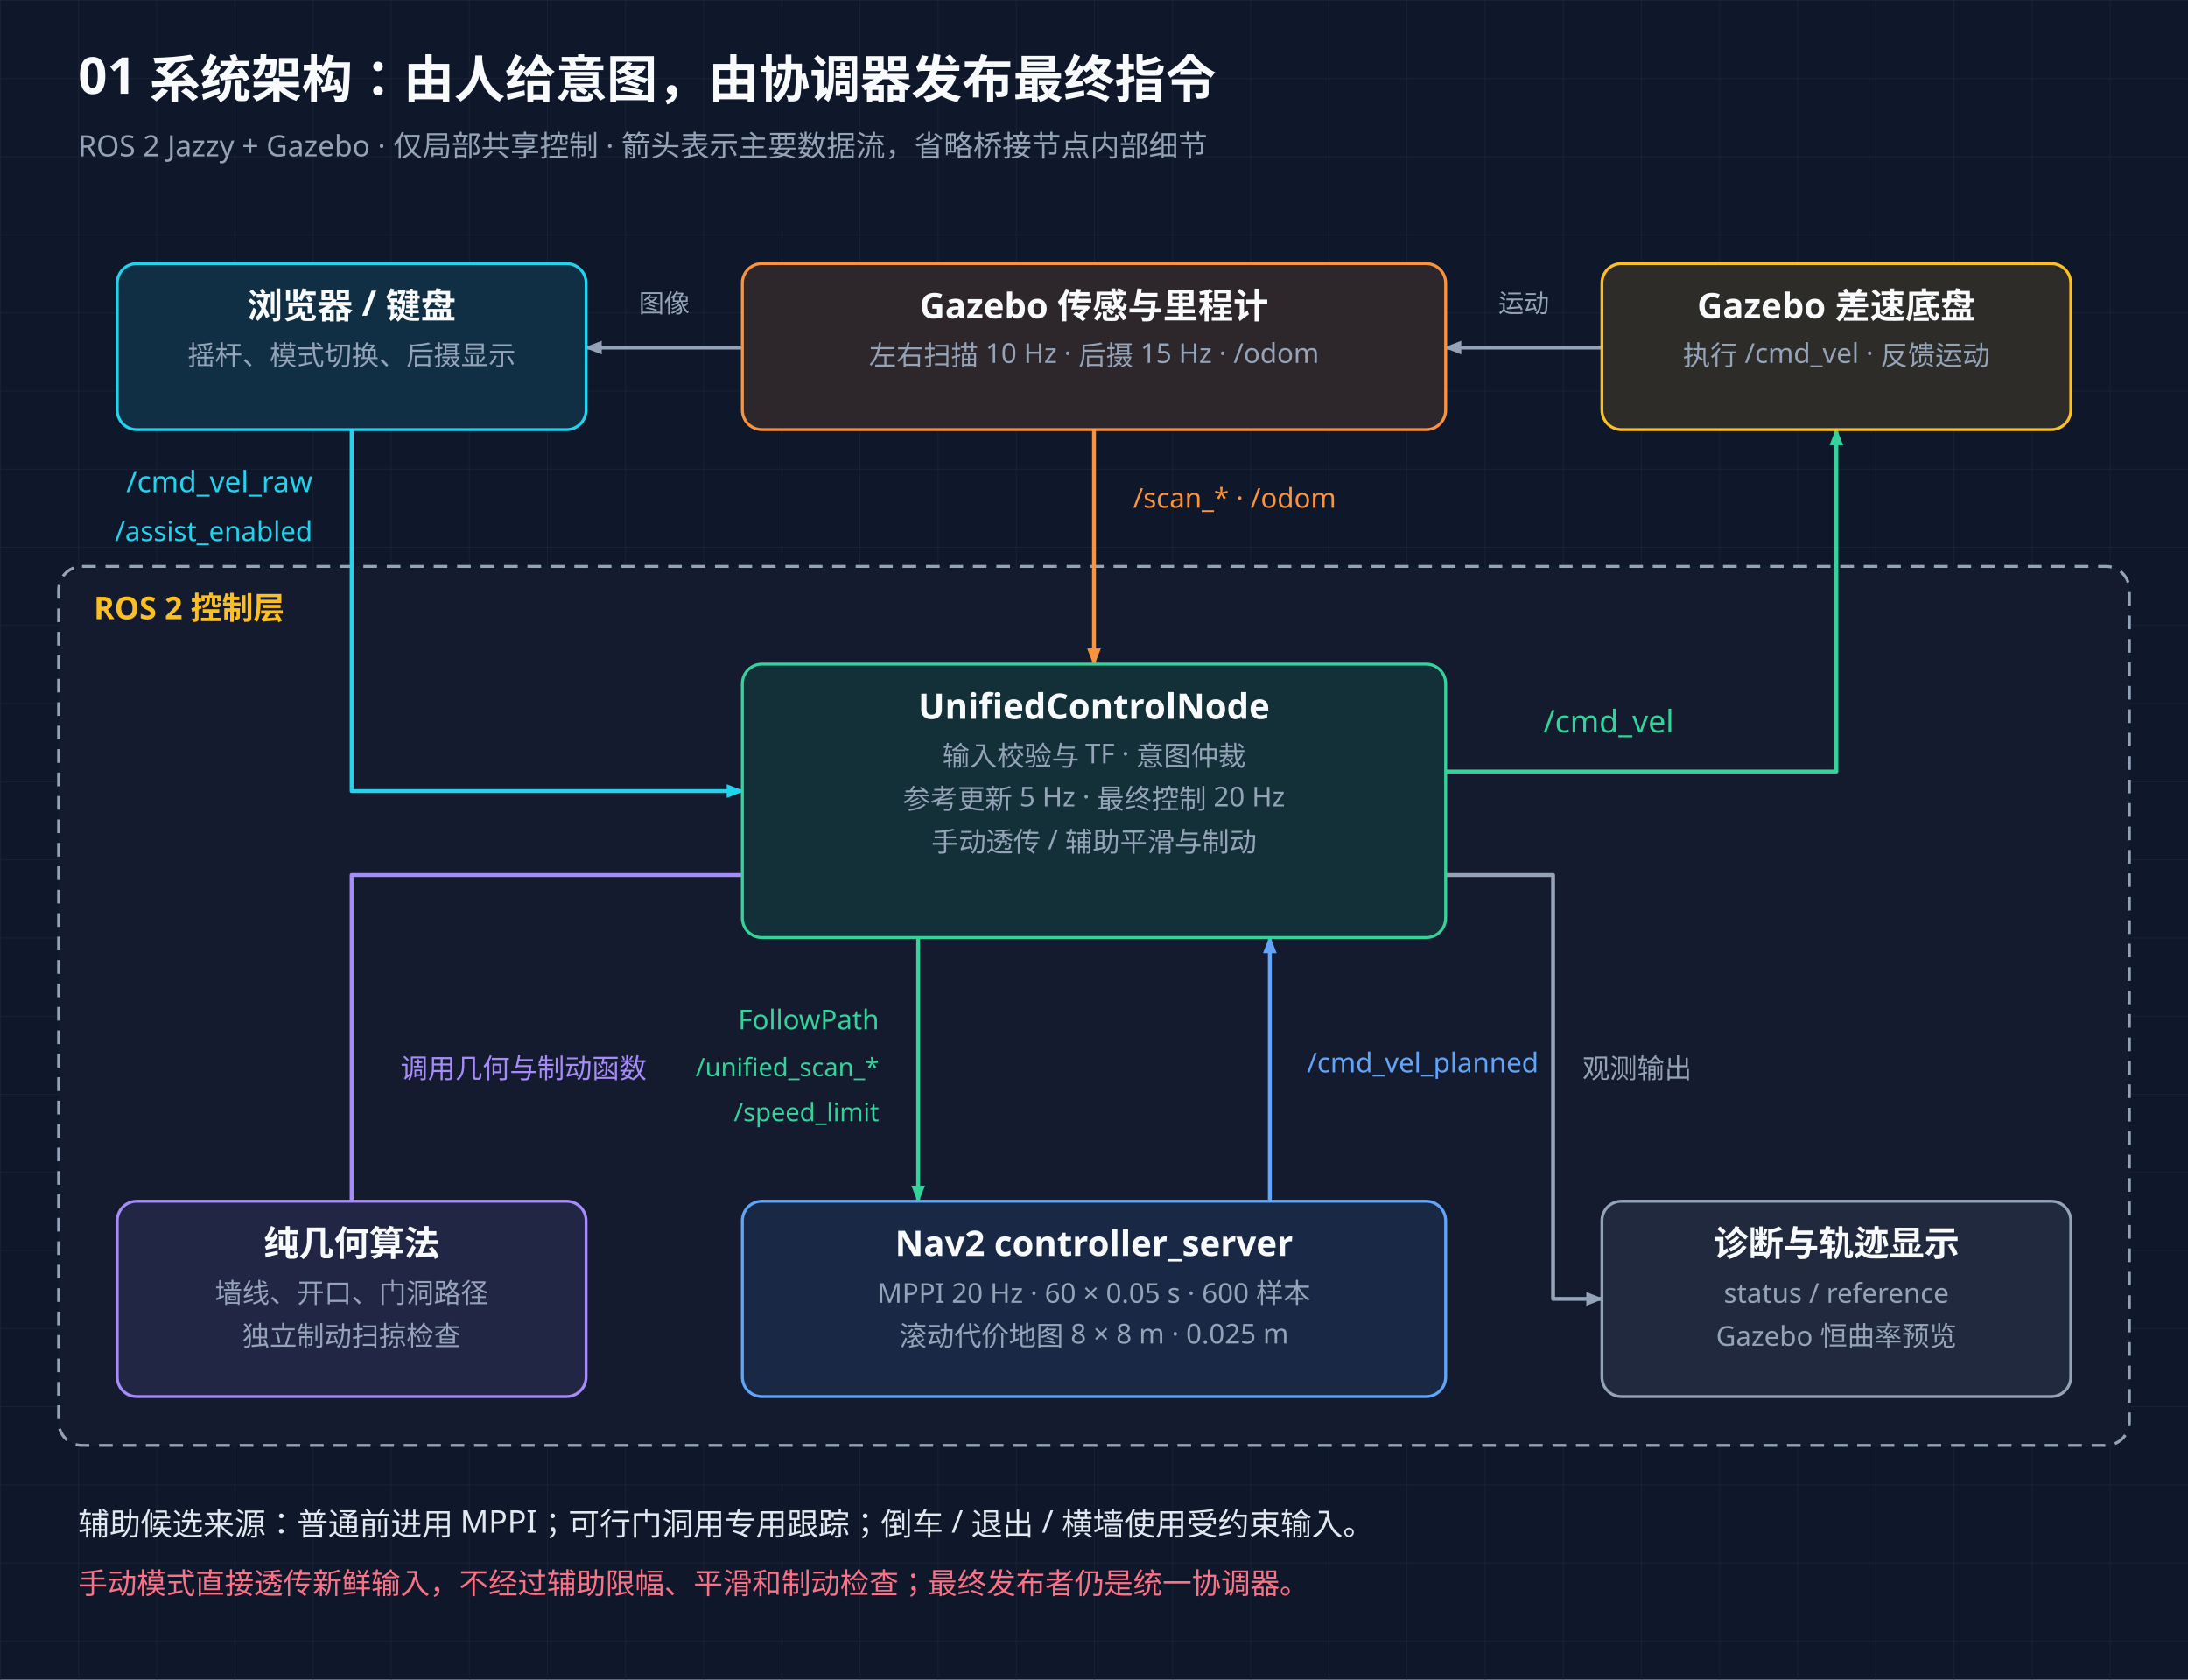
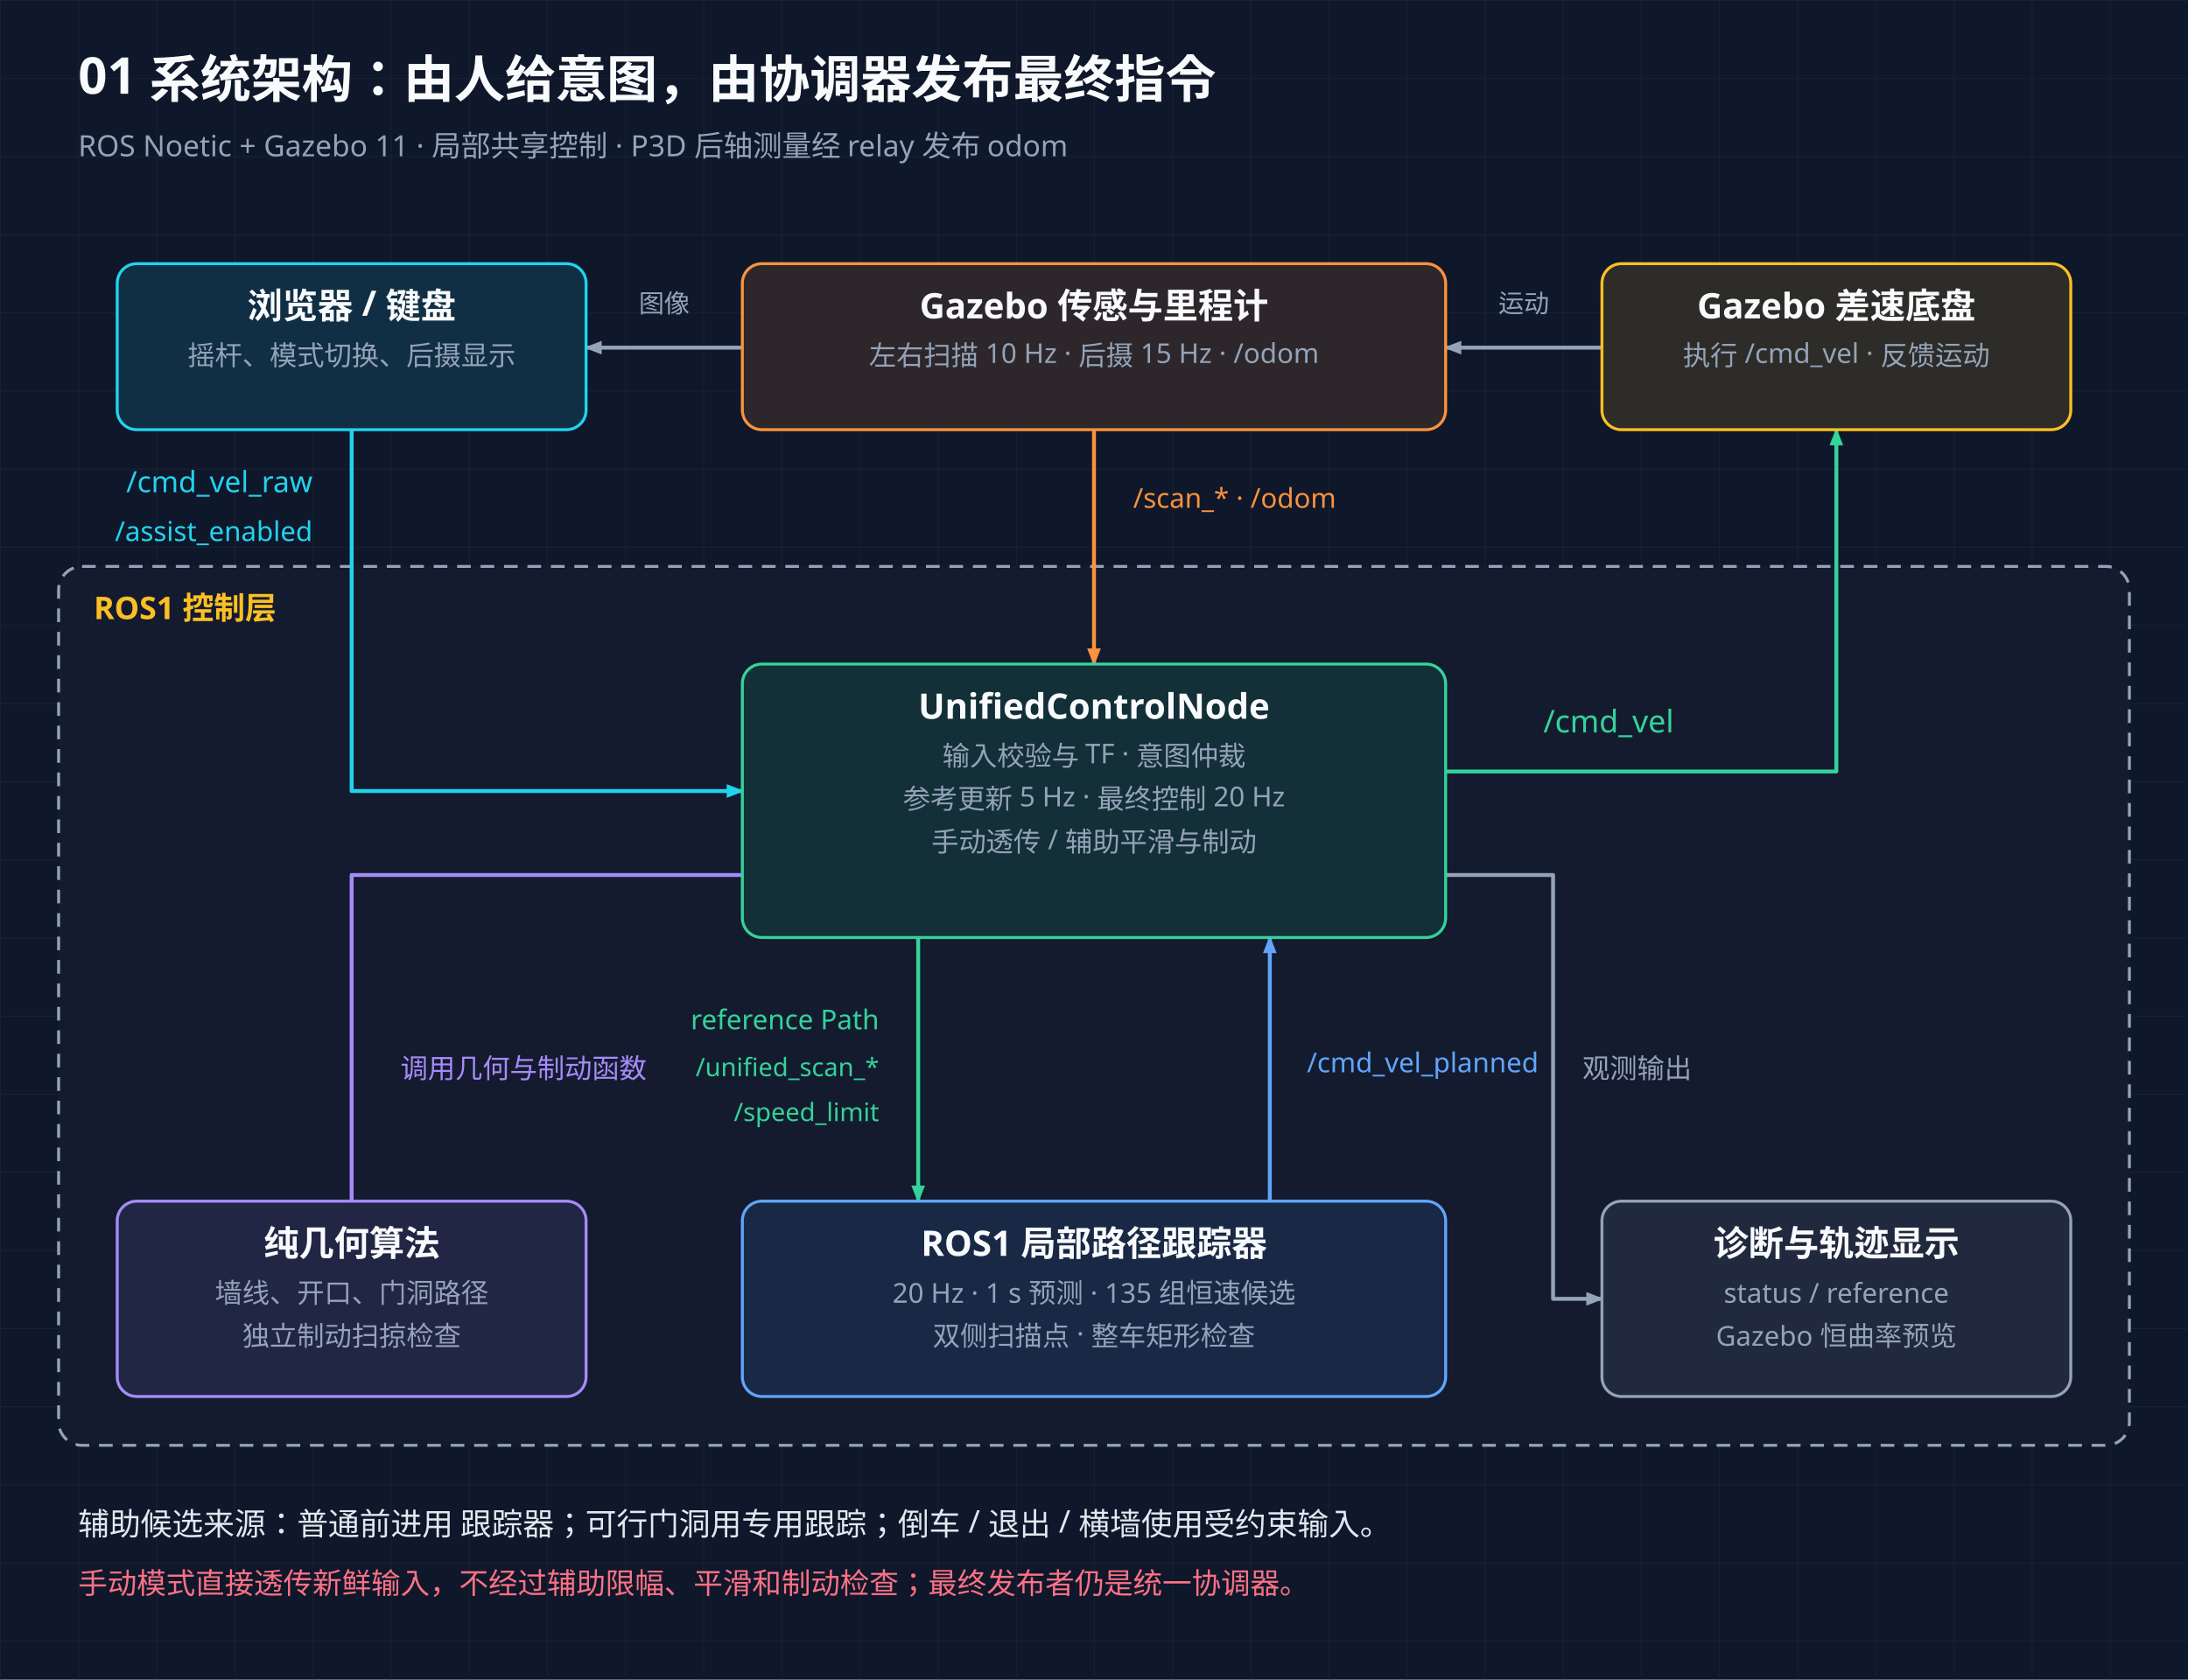
<svg xmlns="http://www.w3.org/2000/svg" viewBox="0 0 1120 860" role="img" aria-labelledby="title desc">
  <defs>
    <pattern id="grid" width="40" height="40" patternUnits="userSpaceOnUse">
      <path d="M 40 0 L 0 0 0 40" fill="none" stroke="#1e293b" stroke-width="0.5" />
    </pattern>
    <marker id="arrow-cyan" markerWidth="9" markerHeight="7" refX="8" refY="3.5" orient="auto" markerUnits="userSpaceOnUse">
      <path d="M 0 0 L 9 3.5 L 0 7 Z" fill="#22d3ee" />
    </marker>
    <marker id="arrow-green" markerWidth="9" markerHeight="7" refX="8" refY="3.5" orient="auto" markerUnits="userSpaceOnUse">
      <path d="M 0 0 L 9 3.5 L 0 7 Z" fill="#34d399" />
    </marker>
    <marker id="arrow-purple" markerWidth="9" markerHeight="7" refX="8" refY="3.5" orient="auto" markerUnits="userSpaceOnUse">
      <path d="M 0 0 L 9 3.5 L 0 7 Z" fill="#a78bfa" />
    </marker>
    <marker id="arrow-amber" markerWidth="9" markerHeight="7" refX="8" refY="3.5" orient="auto" markerUnits="userSpaceOnUse">
      <path d="M 0 0 L 9 3.5 L 0 7 Z" fill="#fbbf24" />
    </marker>
    <marker id="arrow-rose" markerWidth="9" markerHeight="7" refX="8" refY="3.5" orient="auto" markerUnits="userSpaceOnUse">
      <path d="M 0 0 L 9 3.5 L 0 7 Z" fill="#fb7185" />
    </marker>
    <marker id="arrow-orange" markerWidth="9" markerHeight="7" refX="8" refY="3.5" orient="auto" markerUnits="userSpaceOnUse">
      <path d="M 0 0 L 9 3.5 L 0 7 Z" fill="#fb923c" />
    </marker>
    <marker id="arrow-slate" markerWidth="9" markerHeight="7" refX="8" refY="3.5" orient="auto" markerUnits="userSpaceOnUse">
      <path d="M 0 0 L 9 3.5 L 0 7 Z" fill="#94a3b8" />
    </marker>
    <marker id="arrow-blue" markerWidth="9" markerHeight="7" refX="8" refY="3.5" orient="auto" markerUnits="userSpaceOnUse">
      <path d="M 0 0 L 9 3.5 L 0 7 Z" fill="#60a5fa" />
    </marker>
  </defs>
  <style>text { font-family: "JetBrains Mono", "Noto Sans SC", "PingFang SC", sans-serif; }</style>
  <rect width="1120" height="860" fill="#0f172a" />
  <rect width="1120" height="860" fill="url(#grid)" />
  <rect x="30" y="290" width="1060" height="450" rx="12" fill="#0f172a" />
  <rect x="30" y="290" width="1060" height="450" rx="12" fill="#94a3b8" fill-opacity="0.035" stroke="#94a3b8" stroke-width="1.5" stroke-dasharray="7 5" />
  <path d="M 180,220 L 180,405 L 380,405" fill="none" stroke="#22d3ee" stroke-width="2" stroke-dasharray="" stroke-linecap="round" stroke-linejoin="round" marker-end="url(#arrow-cyan)" />
  <path d="M 560,220 L 560,340" fill="none" stroke="#fb923c" stroke-width="2" stroke-dasharray="" stroke-linecap="round" stroke-linejoin="round" marker-end="url(#arrow-orange)" />
  <path d="M 380,178 L 300,178" fill="none" stroke="#94a3b8" stroke-width="2" stroke-dasharray="" stroke-linecap="round" stroke-linejoin="round" marker-end="url(#arrow-slate)" />
  <path d="M 820,178 L 740,178" fill="none" stroke="#94a3b8" stroke-width="2" stroke-dasharray="" stroke-linecap="round" stroke-linejoin="round" marker-end="url(#arrow-slate)" />
  <path d="M 740,395 L 940,395 L 940,220" fill="none" stroke="#34d399" stroke-width="2" stroke-dasharray="" stroke-linecap="round" stroke-linejoin="round" marker-end="url(#arrow-green)" />
  <path d="M 380,448 L 180,448 L 180,615" fill="none" stroke="#a78bfa" stroke-width="2" stroke-dasharray="" stroke-linecap="round" stroke-linejoin="round" />
  <path d="M 470,480 L 470,615" fill="none" stroke="#34d399" stroke-width="2" stroke-dasharray="" stroke-linecap="round" stroke-linejoin="round" marker-end="url(#arrow-green)" />
  <path d="M 650,615 L 650,480" fill="none" stroke="#60a5fa" stroke-width="2" stroke-dasharray="" stroke-linecap="round" stroke-linejoin="round" marker-end="url(#arrow-blue)" />
  <path d="M 740,448 L 795,448 L 795,665 L 820,665" fill="none" stroke="#94a3b8" stroke-width="2" stroke-dasharray="" stroke-linecap="round" stroke-linejoin="round" marker-end="url(#arrow-slate)" />
  <rect x="60" y="135" width="240" height="85" rx="10" fill="#0f172a" />
  <rect x="60" y="135" width="240" height="85" rx="10" fill="#22d3ee" fill-opacity="0.13" stroke="#22d3ee" stroke-width="1.5" stroke-dasharray="" />
  <rect x="380" y="135" width="360" height="85" rx="10" fill="#0f172a" />
  <rect x="380" y="135" width="360" height="85" rx="10" fill="#fb923c" fill-opacity="0.13" stroke="#fb923c" stroke-width="1.5" stroke-dasharray="" />
  <rect x="820" y="135" width="240" height="85" rx="10" fill="#0f172a" />
  <rect x="820" y="135" width="240" height="85" rx="10" fill="#fbbf24" fill-opacity="0.13" stroke="#fbbf24" stroke-width="1.5" stroke-dasharray="" />
  <rect x="380" y="340" width="360" height="140" rx="10" fill="#0f172a" />
  <rect x="380" y="340" width="360" height="140" rx="10" fill="#34d399" fill-opacity="0.13" stroke="#34d399" stroke-width="1.5" stroke-dasharray="" />
  <rect x="60" y="615" width="240" height="100" rx="10" fill="#0f172a" />
  <rect x="60" y="615" width="240" height="100" rx="10" fill="#a78bfa" fill-opacity="0.13" stroke="#a78bfa" stroke-width="1.5" stroke-dasharray="" />
  <rect x="380" y="615" width="360" height="100" rx="10" fill="#0f172a" />
  <rect x="380" y="615" width="360" height="100" rx="10" fill="#60a5fa" fill-opacity="0.13" stroke="#60a5fa" stroke-width="1.5" stroke-dasharray="" />
  <rect x="820" y="615" width="240" height="100" rx="10" fill="#0f172a" />
  <rect x="820" y="615" width="240" height="100" rx="10" fill="#94a3b8" fill-opacity="0.13" stroke="#94a3b8" stroke-width="1.5" stroke-dasharray="" />
  <text x="40" y="48" font-size="26" fill="#f8fafc" text-anchor="start" font-weight="700">01  系统架构：由人给意图，由协调器发布最终指令</text>
-   <text x="40" y="80" font-size="15" fill="#94a3b8" text-anchor="start" font-weight="400">ROS 2 Jazzy + Gazebo · 仅局部共享控制 · 箭头表示主要数据流，省略桥接节点内部细节</text>
-   <text x="48" y="317" font-size="16" fill="#fbbf24" text-anchor="start" font-weight="600">ROS 2 控制层</text>
+   <text x="40" y="80" font-size="15" fill="#94a3b8" text-anchor="start" font-weight="400">ROS Noetic + Gazebo 11 · 局部共享控制 · P3D 后轴测量经 relay 发布 odom</text>
+   <text x="48" y="317" font-size="16" fill="#fbbf24" text-anchor="start" font-weight="600">ROS1 控制层</text>
  <text x="180.0" y="163" font-size="18" fill="#f8fafc" text-anchor="middle" font-weight="600">浏览器 / 键盘</text>
  <text x="180.0" y="187" font-size="14" fill="#94a3b8" text-anchor="middle" font-weight="400">摇杆、模式切换、后摄显示</text>
  <text x="560.0" y="163" font-size="18" fill="#f8fafc" text-anchor="middle" font-weight="600">Gazebo 传感与里程计</text>
  <text x="560.0" y="187" font-size="14" fill="#94a3b8" text-anchor="middle" font-weight="400">左右扫描 10 Hz · 后摄 15 Hz · /odom</text>
  <text x="940.0" y="163" font-size="18" fill="#f8fafc" text-anchor="middle" font-weight="600">Gazebo 差速底盘</text>
  <text x="940.0" y="187" font-size="14" fill="#94a3b8" text-anchor="middle" font-weight="400">执行 /cmd_vel · 反馈运动</text>
  <text x="560.0" y="368" font-size="18" fill="#f8fafc" text-anchor="middle" font-weight="600">UnifiedControlNode</text>
  <text x="560.0" y="392" font-size="14" fill="#94a3b8" text-anchor="middle" font-weight="400">输入校验与 TF · 意图仲裁</text>
  <text x="560.0" y="414" font-size="14" fill="#94a3b8" text-anchor="middle" font-weight="400">参考更新 5 Hz · 最终控制 20 Hz</text>
  <text x="560.0" y="436" font-size="14" fill="#94a3b8" text-anchor="middle" font-weight="400">手动透传 / 辅助平滑与制动</text>
  <text x="180.0" y="643" font-size="18" fill="#f8fafc" text-anchor="middle" font-weight="600">纯几何算法</text>
  <text x="180.0" y="667" font-size="14" fill="#94a3b8" text-anchor="middle" font-weight="400">墙线、开口、门洞路径</text>
  <text x="180.0" y="689" font-size="14" fill="#94a3b8" text-anchor="middle" font-weight="400">独立制动扫掠检查</text>
-   <text x="560.0" y="643" font-size="18" fill="#f8fafc" text-anchor="middle" font-weight="600">Nav2 controller_server</text>
-   <text x="560.0" y="667" font-size="14" fill="#94a3b8" text-anchor="middle" font-weight="400">MPPI 20 Hz · 60 × 0.05 s · 600 样本</text>
-   <text x="560.0" y="689" font-size="14" fill="#94a3b8" text-anchor="middle" font-weight="400">滚动代价地图 8 × 8 m · 0.025 m</text>
+   <text x="560.0" y="643" font-size="18" fill="#f8fafc" text-anchor="middle" font-weight="600">ROS1 局部路径跟踪器</text>
+   <text x="560.0" y="667" font-size="14" fill="#94a3b8" text-anchor="middle" font-weight="400">20 Hz · 1 s 预测 · 135 组恒速候选</text>
+   <text x="560.0" y="689" font-size="14" fill="#94a3b8" text-anchor="middle" font-weight="400">双侧扫描点 · 整车矩形检查</text>
  <text x="940.0" y="643" font-size="18" fill="#f8fafc" text-anchor="middle" font-weight="600">诊断与轨迹显示</text>
  <text x="940.0" y="667" font-size="14" fill="#94a3b8" text-anchor="middle" font-weight="400">status / reference</text>
  <text x="940.0" y="689" font-size="14" fill="#94a3b8" text-anchor="middle" font-weight="400">Gazebo 恒曲率预览</text>
  <text x="160" y="252" font-size="15" fill="#22d3ee" text-anchor="end" font-weight="400">/cmd_vel_raw</text>
  <text x="160" y="277" font-size="14" fill="#22d3ee" text-anchor="end" font-weight="400">/assist_enabled</text>
  <text x="580" y="260" font-size="14" fill="#fb923c" text-anchor="start" font-weight="400">/scan_* · /odom</text>
  <text x="340" y="160" font-size="13" fill="#94a3b8" text-anchor="middle" font-weight="400">图像</text>
  <text x="780" y="160" font-size="13" fill="#94a3b8" text-anchor="middle" font-weight="400">运动</text>
  <text x="790" y="375" font-size="16" fill="#34d399" text-anchor="start" font-weight="400">/cmd_vel</text>
  <text x="205" y="552" font-size="14" fill="#a78bfa" text-anchor="start" font-weight="400">调用几何与制动函数</text>
-   <text x="450" y="527" font-size="14" fill="#34d399" text-anchor="end" font-weight="400">FollowPath</text>
+   <text x="450" y="527" font-size="14" fill="#34d399" text-anchor="end" font-weight="400">reference Path</text>
  <text x="450" y="551" font-size="13" fill="#34d399" text-anchor="end" font-weight="400">/unified_scan_*</text>
  <text x="450" y="574" font-size="13" fill="#34d399" text-anchor="end" font-weight="400">/speed_limit</text>
  <text x="669" y="549" font-size="14" fill="#60a5fa" text-anchor="start" font-weight="400">/cmd_vel_planned</text>
  <text x="810" y="552" font-size="14" fill="#94a3b8" text-anchor="start" font-weight="400">观测输出</text>
-   <text x="40" y="786" font-size="16" fill="#e2e8f0" text-anchor="start" font-weight="400">辅助候选来源：普通前进用 MPPI；可行门洞用专用跟踪；倒车 / 退出 / 横墙使用受约束输入。</text>
+   <text x="40" y="786" font-size="16" fill="#e2e8f0" text-anchor="start" font-weight="400">辅助候选来源：普通前进用 跟踪器；可行门洞用专用跟踪；倒车 / 退出 / 横墙使用受约束输入。</text>
  <text x="40" y="816" font-size="15" fill="#fb7185" text-anchor="start" font-weight="400">手动模式直接透传新鲜输入，不经过辅助限幅、平滑和制动检查；最终发布者仍是统一协调器。</text>
</svg>
